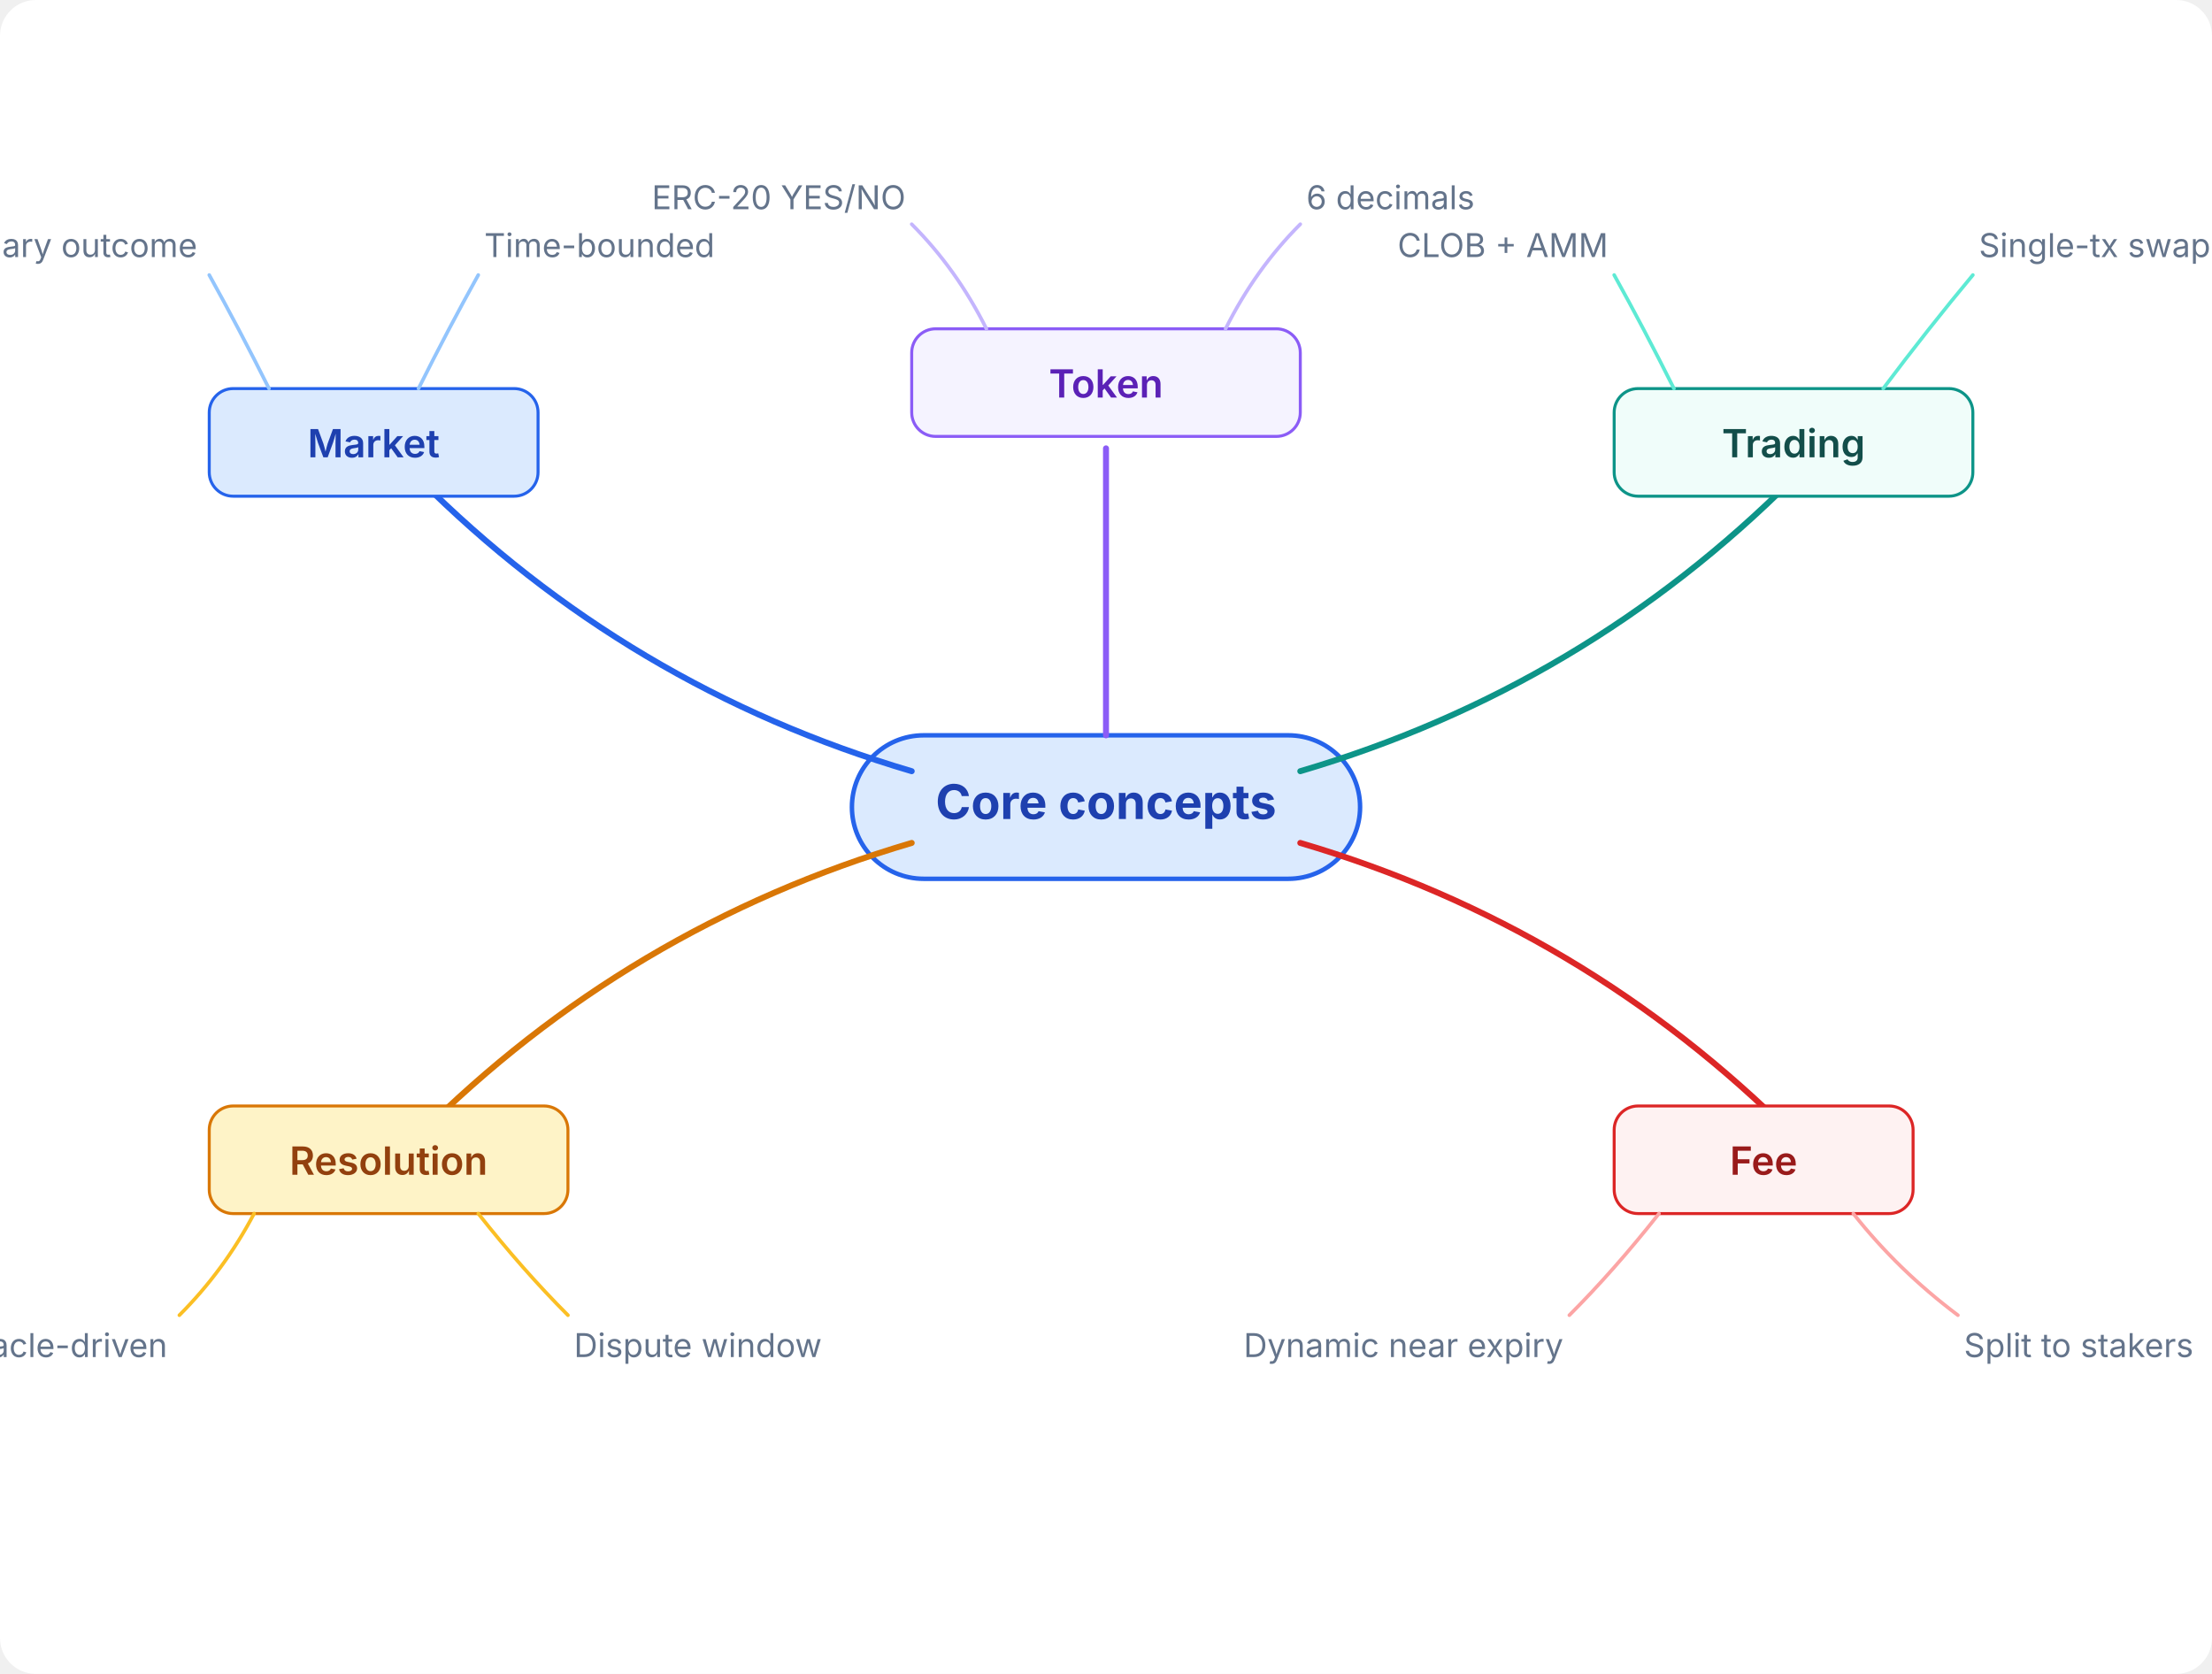
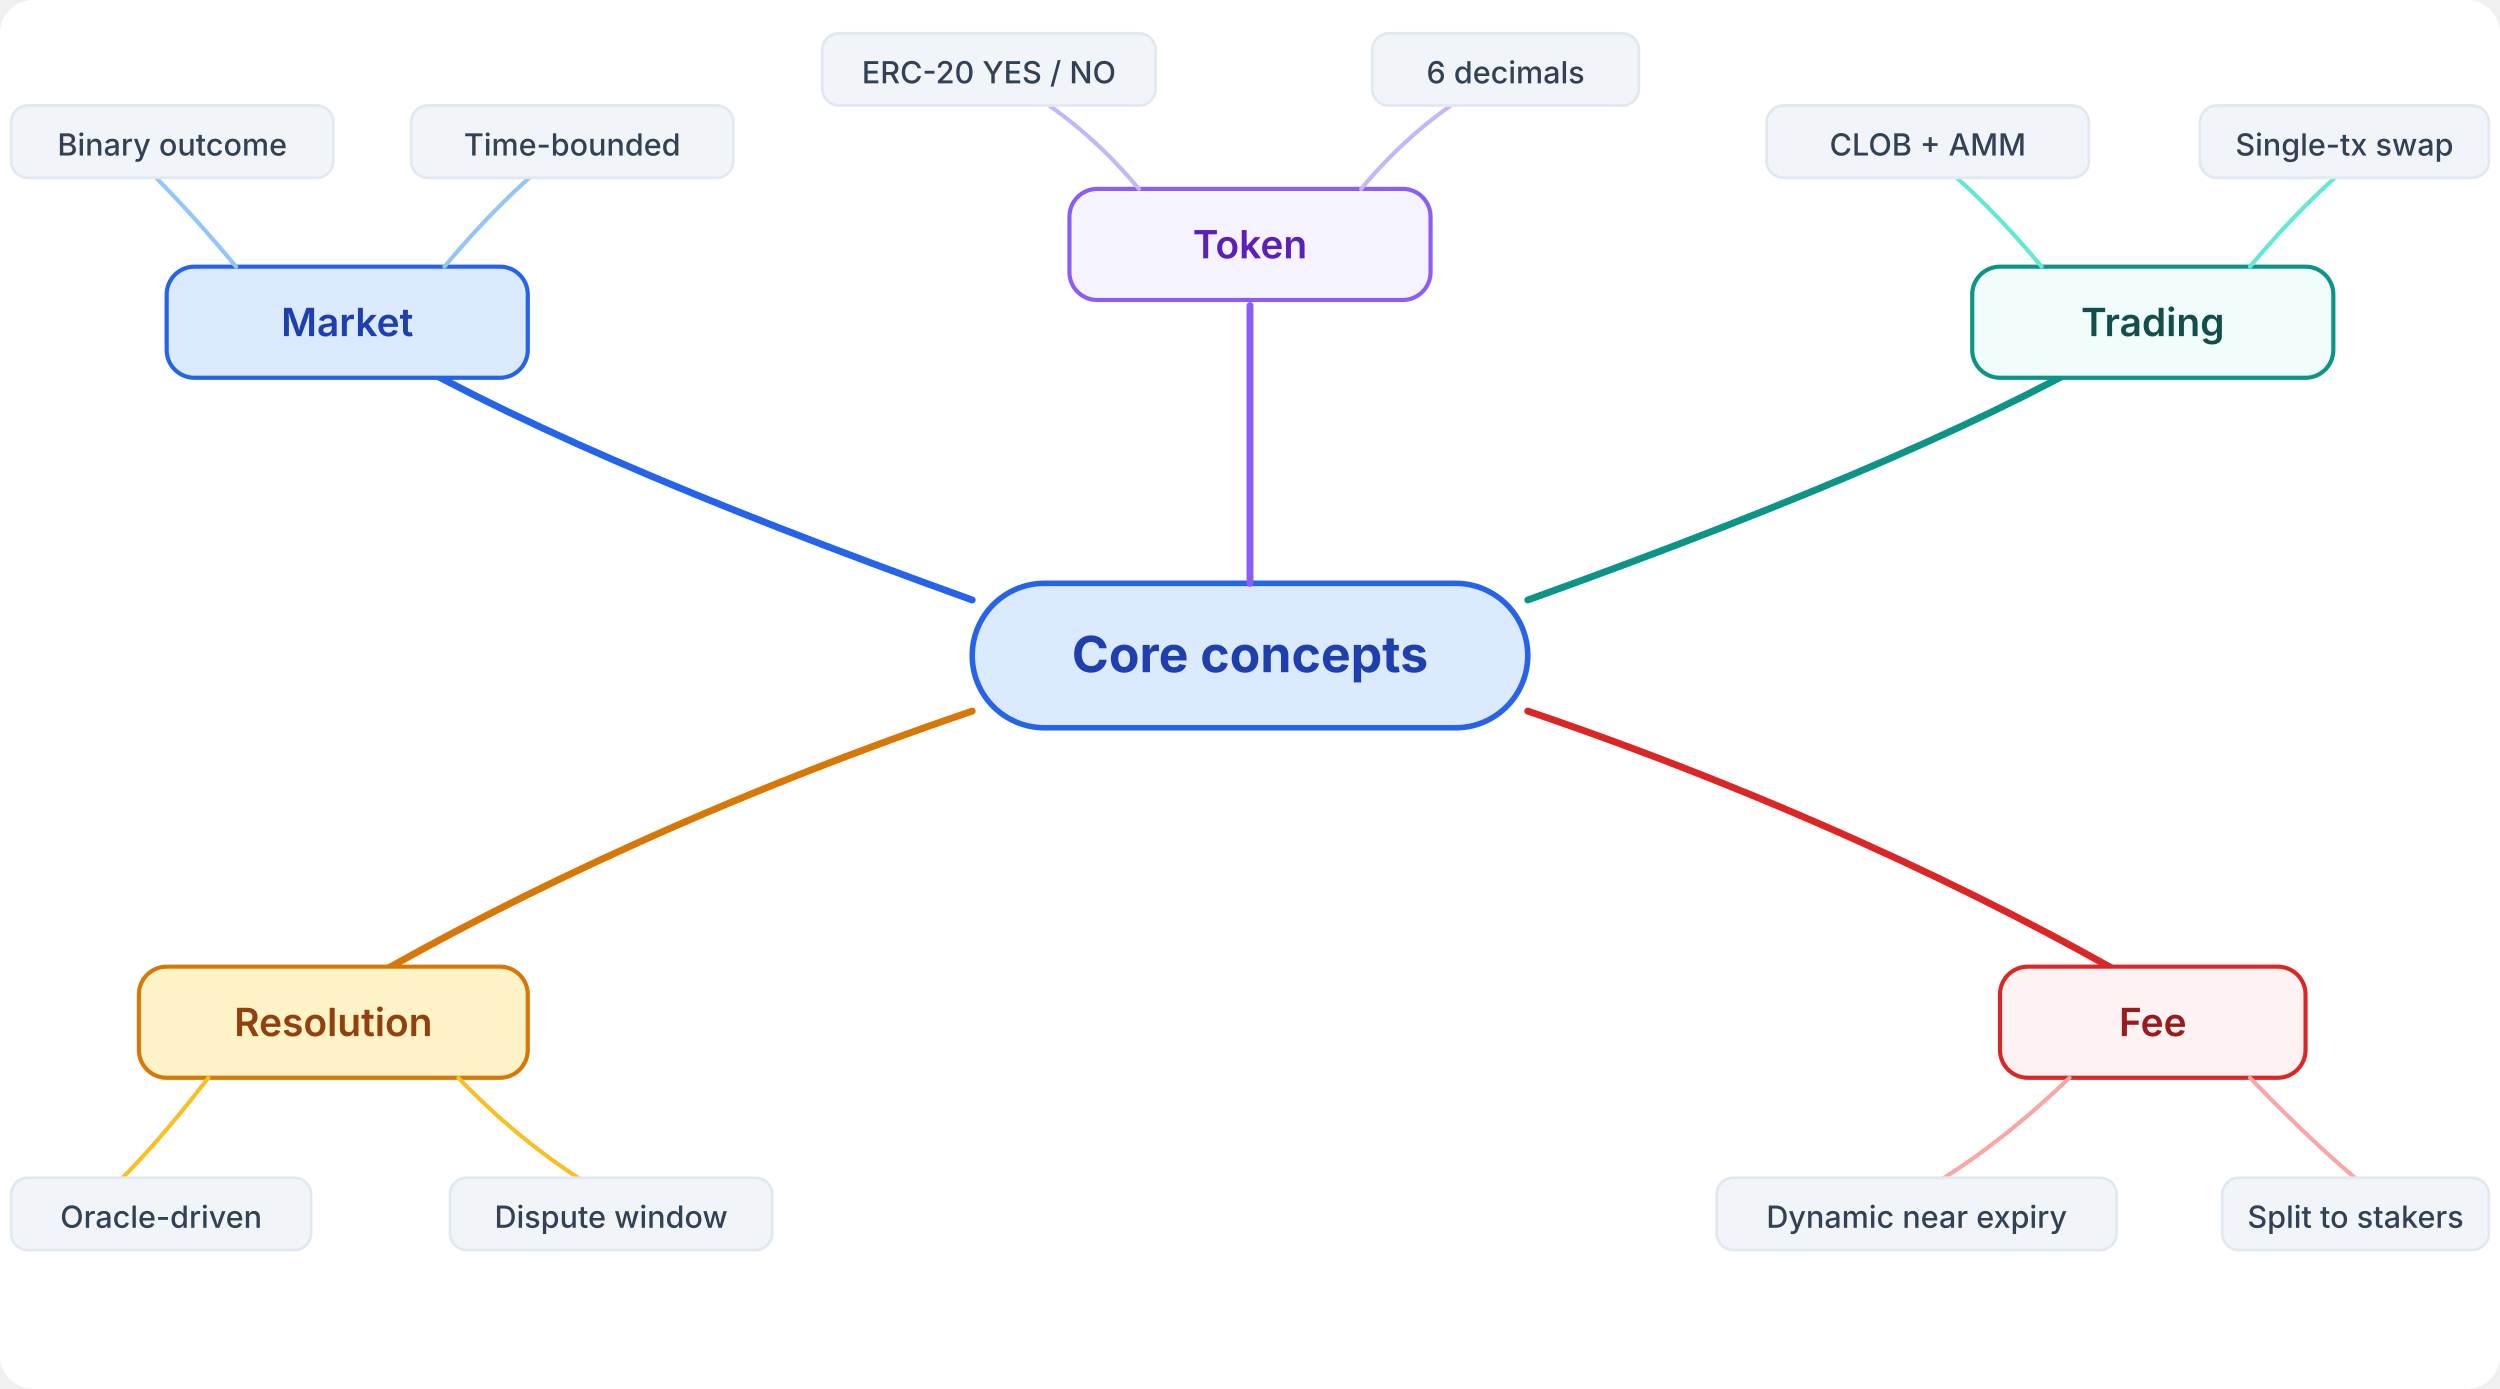
- <svg xmlns="http://www.w3.org/2000/svg" viewBox="0 0 740 560" font-family="Inter, system-ui, sans-serif">
-   <rect x="0" y="0" width="740" height="560" rx="12" fill="#ffffff" />
-   <g transform="translate(30,30)">
-     <style>
-     .center { font-size: 16px; font-weight: 700; fill: #1e40af; }
-     .l1 { font-size: 13px; font-weight: 600; }
-     .l2 { font-size: 11px; fill: #64748b; }
-     .branch { fill: none; stroke-width: 2; stroke-linecap: round; }
-     .twig { fill: none; stroke-width: 1.2; stroke-linecap: round; }
+ <svg xmlns="http://www.w3.org/2000/svg" viewBox="0 0 900 500" font-family="Inter, system-ui, sans-serif">
+   <rect x="0" y="0" width="900" height="500" rx="12" fill="#ffffff" />
+   <style>
+     .center { font-size: 18px; font-weight: 700; fill: #1e40af; }
+     .l1 { font-size: 14px; font-weight: 600; }
+     .l2 { font-size: 11px; font-weight: 500; fill: #334155; }
+     .branch { fill: none; stroke-width: 2.5; stroke-linecap: round; }
+     .twig { fill: none; stroke-width: 1.5; stroke-linecap: round; }
+     .leaf { fill: #f1f5f9; stroke: #e2e8f0; stroke-width: 1; }
  </style>
-     <rect x="255" y="216" width="170" height="48" rx="24" fill="#dbeafe" stroke="#2563eb" stroke-width="1.5" />
-     <text class="center" x="340" y="244" text-anchor="middle">Core concepts</text>
-     <path class="branch" stroke="#2563eb" d="M275 228 Q180 200 110 130" />
-     <rect x="40" y="100" width="110" height="36" rx="8" fill="#dbeafe" stroke="#2563eb" stroke-width="1" />
-     <text class="l1" fill="#1e40af" x="95" y="123" text-anchor="middle">Market</text>
-     <path class="twig" stroke="#93c5fd" d="M60 100 Q50 80 40 62" />
-     <text class="l2" x="36" y="56" text-anchor="end">Binary outcome</text>
-     <path class="twig" stroke="#93c5fd" d="M110 100 Q120 80 130 62" />
-     <text class="l2" x="132" y="56" text-anchor="start">Time-bounded</text>
-     <path class="branch" stroke="#8b5cf6" d="M340 216 Q340 160 340 120" />
-     <rect x="275" y="80" width="130" height="36" rx="8" fill="#f5f3ff" stroke="#8b5cf6" stroke-width="1" />
-     <text class="l1" fill="#5b21b6" x="340" y="103" text-anchor="middle">Token</text>
-     <path class="twig" stroke="#c4b5fd" d="M300 80 Q290 60 275 45" />
-     <text class="l2" x="273" y="40" text-anchor="end">ERC-20 YES/NO</text>
-     <path class="twig" stroke="#c4b5fd" d="M380 80 Q390 60 405 45" />
-     <text class="l2" x="407" y="40" text-anchor="start">6 decimals</text>
-     <path class="branch" stroke="#0d9488" d="M405 228 Q500 200 570 130" />
-     <rect x="510" y="100" width="120" height="36" rx="8" fill="#f0fdfa" stroke="#0d9488" stroke-width="1" />
-     <text class="l1" fill="#134e4a" x="570" y="123" text-anchor="middle">Trading</text>
-     <path class="twig" stroke="#5eead4" d="M530 100 Q520 80 510 62" />
-     <text class="l2" x="508" y="56" text-anchor="end">CLOB + AMM</text>
-     <path class="twig" stroke="#5eead4" d="M600 100 Q615 80 630 62" />
-     <text class="l2" x="632" y="56" text-anchor="start">Single-tx swap</text>
-     <path class="branch" stroke="#d97706" d="M275 252 Q180 280 110 350" />
-     <rect x="40" y="340" width="120" height="36" rx="8" fill="#fef3c7" stroke="#d97706" stroke-width="1" />
-     <text class="l1" fill="#92400e" x="100" y="363" text-anchor="middle">Resolution</text>
-     <path class="twig" stroke="#fbbf24" d="M55 376 Q45 395 30 410" />
-     <text class="l2" x="26" y="424" text-anchor="end">Oracle-driven</text>
-     <path class="twig" stroke="#fbbf24" d="M130 376 Q145 395 160 410" />
-     <text class="l2" x="162" y="424" text-anchor="start">Dispute window</text>
-     <path class="branch" stroke="#dc2626" d="M405 252 Q500 280 570 350" />
-     <rect x="510" y="340" width="100" height="36" rx="8" fill="#fef2f2" stroke="#dc2626" stroke-width="1" />
-     <text class="l1" fill="#991b1b" x="560" y="363" text-anchor="middle">Fee</text>
-     <path class="twig" stroke="#fca5a5" d="M525 376 Q510 395 495 410" />
-     <text class="l2" x="493" y="424" text-anchor="end">Dynamic near expiry</text>
-     <path class="twig" stroke="#fca5a5" d="M590 376 Q605 395 625 410" />
-     <text class="l2" x="627" y="424" text-anchor="start">Split to stakers</text>
-   </g>
+   <rect x="350" y="210" width="200" height="52" rx="26" fill="#dbeafe" stroke="#2563eb" stroke-width="2" />
+   <text class="center" x="450" y="242" text-anchor="middle">Core concepts</text>
+   <path class="branch" stroke="#2563eb" d="M350 216 C250 180, 180 150, 130 120" />
+   <rect x="60" y="96" width="130" height="40" rx="10" fill="#dbeafe" stroke="#2563eb" stroke-width="1.5" />
+   <text class="l1" fill="#1e40af" x="125" y="121" text-anchor="middle">Market</text>
+   <path class="twig" stroke="#93c5fd" d="M85 96 Q65 72, 48 56" />
+   <rect x="4" y="38" width="116" height="26" rx="6" class="leaf" />
+   <text class="l2" x="62" y="56" text-anchor="middle">Binary outcome</text>
+   <path class="twig" stroke="#93c5fd" d="M160 96 Q180 72, 200 56" />
+   <rect x="148" y="38" width="116" height="26" rx="6" class="leaf" />
+   <text class="l2" x="206" y="56" text-anchor="middle">Time-bounded</text>
+   <path class="branch" stroke="#8b5cf6" d="M450 210 Q450 150, 450 110" />
+   <rect x="385" y="68" width="130" height="40" rx="10" fill="#f5f3ff" stroke="#8b5cf6" stroke-width="1.5" />
+   <text class="l1" fill="#5b21b6" x="450" y="93" text-anchor="middle">Token</text>
+   <path class="twig" stroke="#c4b5fd" d="M410 68 Q390 44, 365 30" />
+   <rect x="296" y="12" width="120" height="26" rx="6" class="leaf" />
+   <text class="l2" x="356" y="30" text-anchor="middle">ERC-20 YES / NO</text>
+   <path class="twig" stroke="#c4b5fd" d="M490 68 Q510 44, 535 30" />
+   <rect x="494" y="12" width="96" height="26" rx="6" class="leaf" />
+   <text class="l2" x="542" y="30" text-anchor="middle">6 decimals</text>
+   <path class="branch" stroke="#0d9488" d="M550 216 C650 180, 720 150, 770 120" />
+   <rect x="710" y="96" width="130" height="40" rx="10" fill="#f0fdfa" stroke="#0d9488" stroke-width="1.5" />
+   <text class="l1" fill="#134e4a" x="775" y="121" text-anchor="middle">Trading</text>
+   <path class="twig" stroke="#5eead4" d="M735 96 Q715 72, 695 56" />
+   <rect x="636" y="38" width="116" height="26" rx="6" class="leaf" />
+   <text class="l2" x="694" y="56" text-anchor="middle">CLOB + AMM</text>
+   <path class="twig" stroke="#5eead4" d="M810 96 Q830 72, 850 56" />
+   <rect x="792" y="38" width="104" height="26" rx="6" class="leaf" />
+   <text class="l2" x="844" y="56" text-anchor="middle">Single-tx swap</text>
+   <path class="branch" stroke="#d97706" d="M350 256 C250 290, 170 330, 120 360" />
+   <rect x="50" y="348" width="140" height="40" rx="10" fill="#fef3c7" stroke="#d97706" stroke-width="1.5" />
+   <text class="l1" fill="#92400e" x="120" y="373" text-anchor="middle">Resolution</text>
+   <path class="twig" stroke="#fbbf24" d="M75 388 Q55 414, 38 430" />
+   <rect x="4" y="424" width="108" height="26" rx="6" class="leaf" />
+   <text class="l2" x="58" y="442" text-anchor="middle">Oracle-driven</text>
+   <path class="twig" stroke="#fbbf24" d="M165 388 Q190 414, 218 430" />
+   <rect x="162" y="424" width="116" height="26" rx="6" class="leaf" />
+   <text class="l2" x="220" y="442" text-anchor="middle">Dispute window</text>
+   <path class="branch" stroke="#dc2626" d="M550 256 C650 290, 730 330, 780 360" />
+   <rect x="720" y="348" width="110" height="40" rx="10" fill="#fef2f2" stroke="#dc2626" stroke-width="1.5" />
+   <text class="l1" fill="#991b1b" x="775" y="373" text-anchor="middle">Fee</text>
+   <path class="twig" stroke="#fca5a5" d="M745 388 Q718 414, 690 430" />
+   <rect x="618" y="424" width="144" height="26" rx="6" class="leaf" />
+   <text class="l2" x="690" y="442" text-anchor="middle">Dynamic near expiry</text>
+   <path class="twig" stroke="#fca5a5" d="M810 388 Q835 414, 855 430" />
+   <rect x="800" y="424" width="96" height="26" rx="6" class="leaf" />
+   <text class="l2" x="848" y="442" text-anchor="middle">Split to stakers</text>
</svg>
